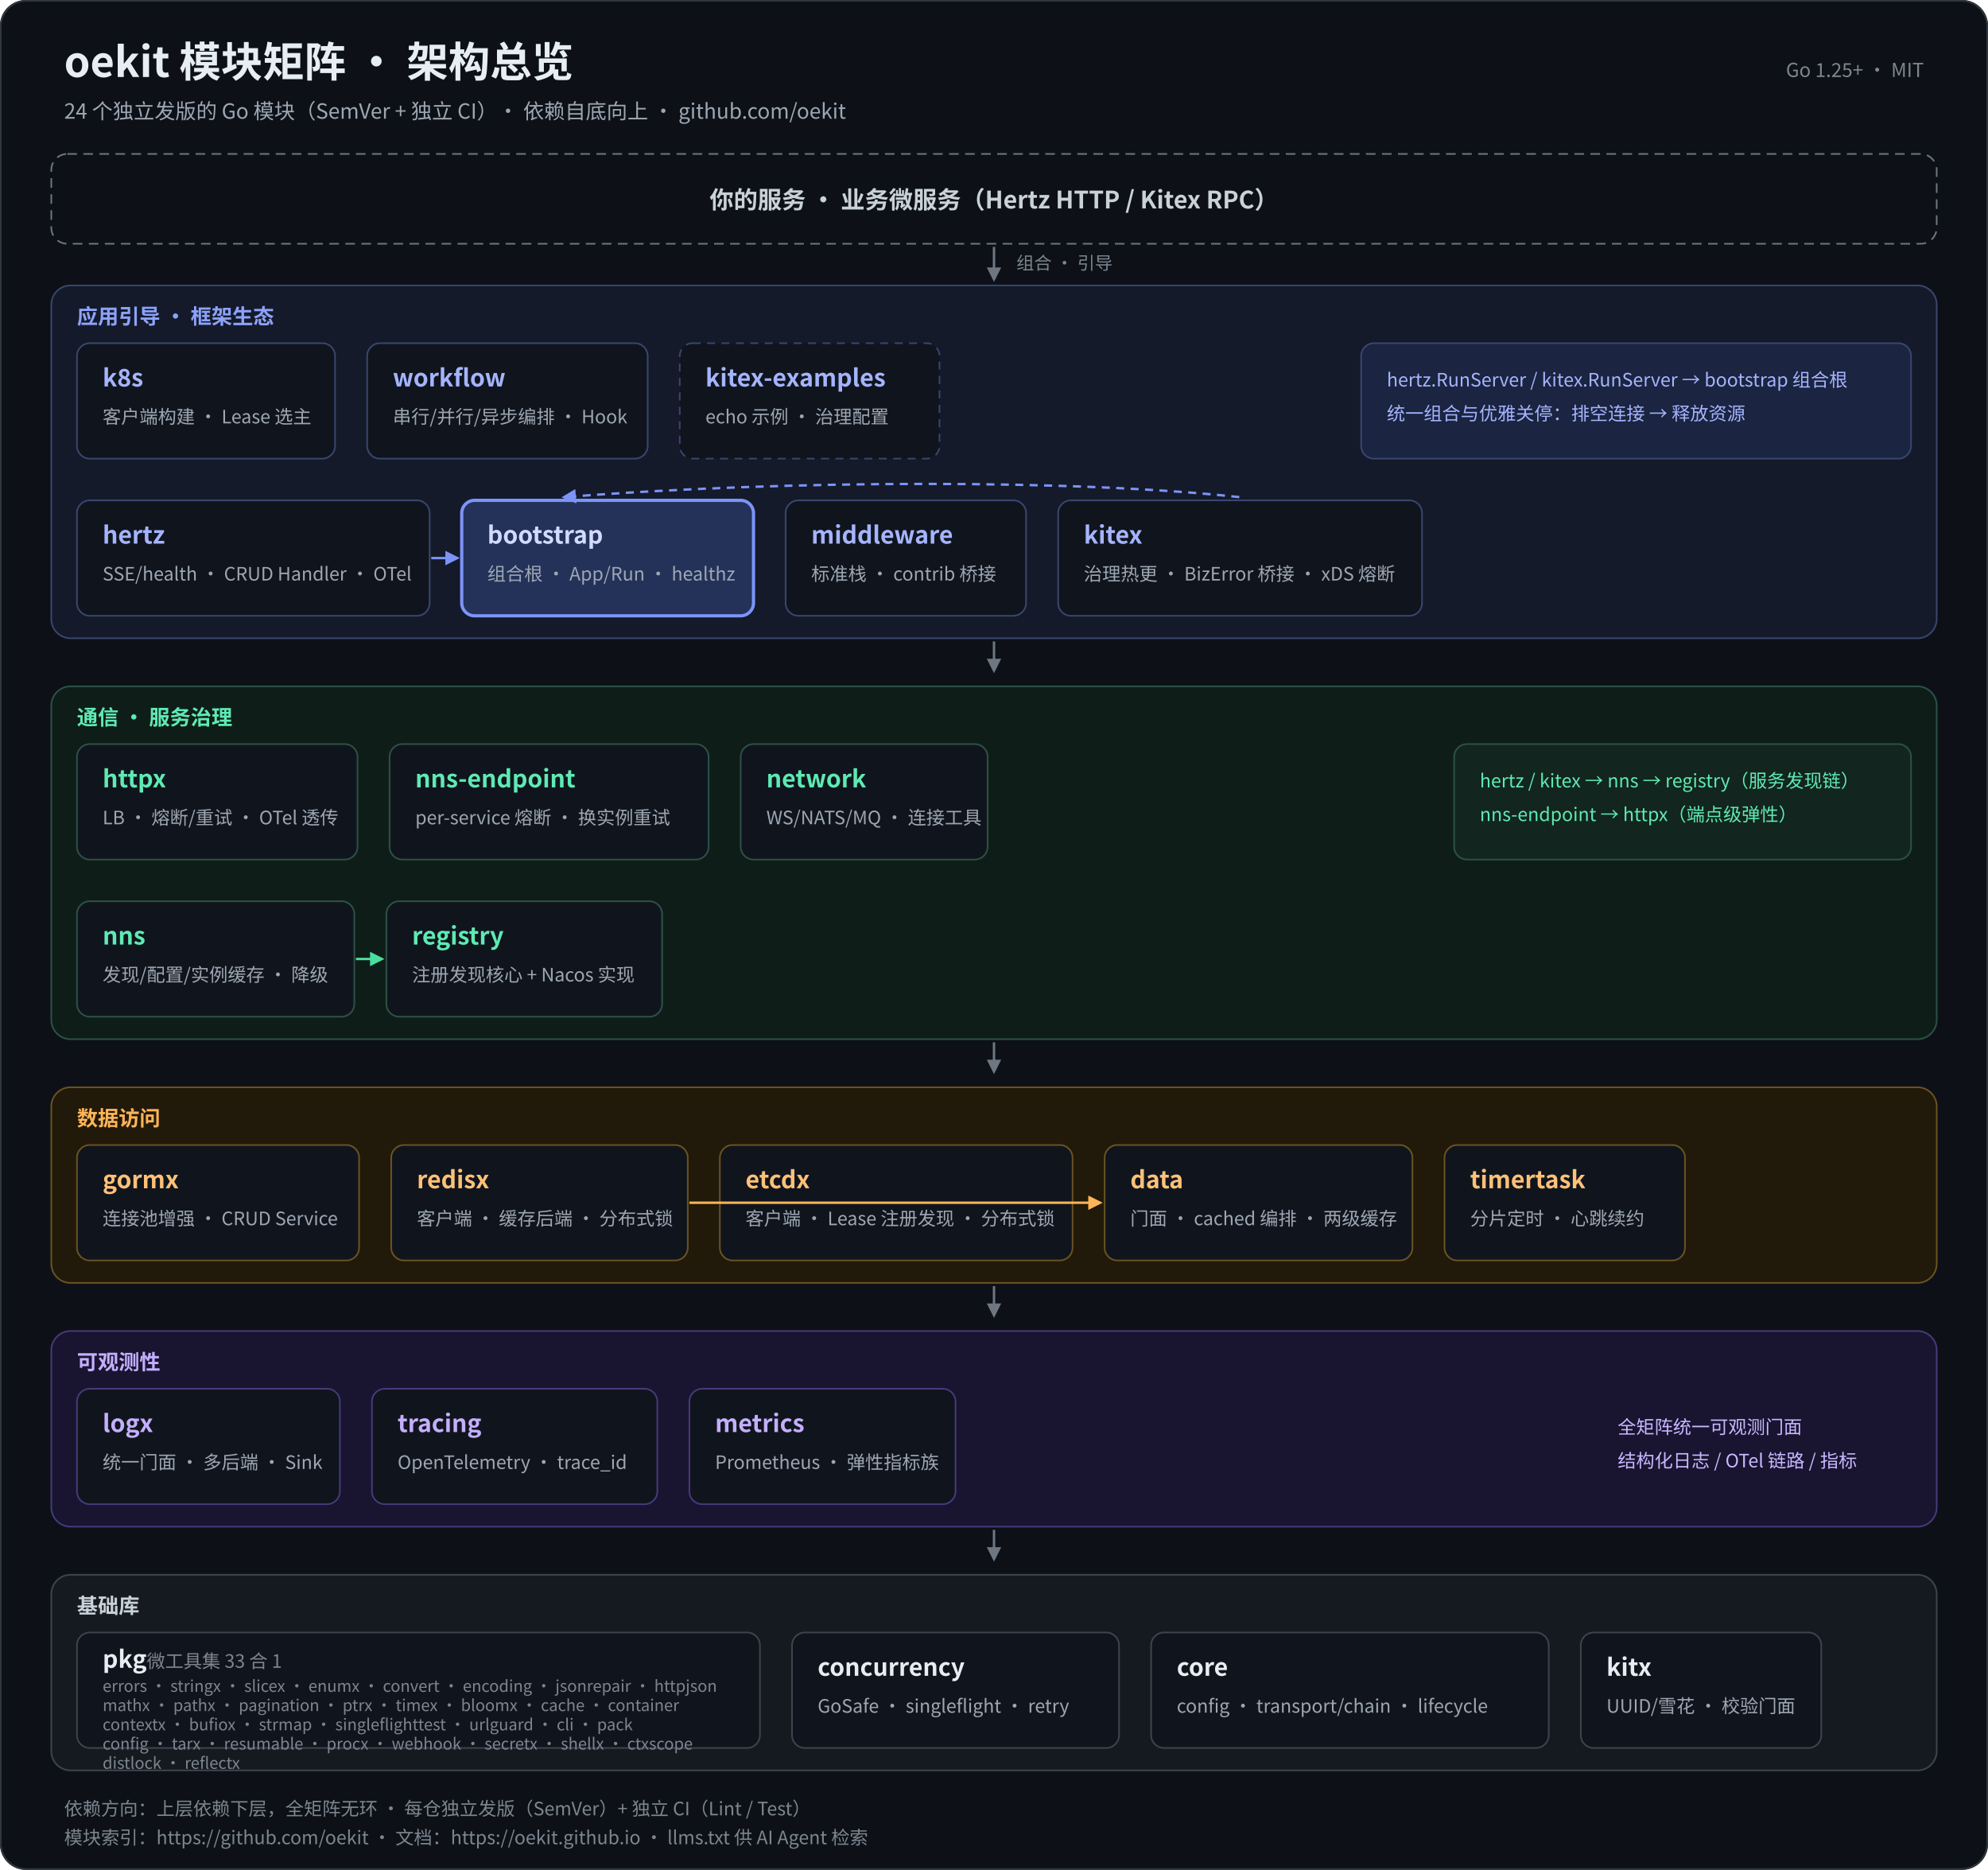
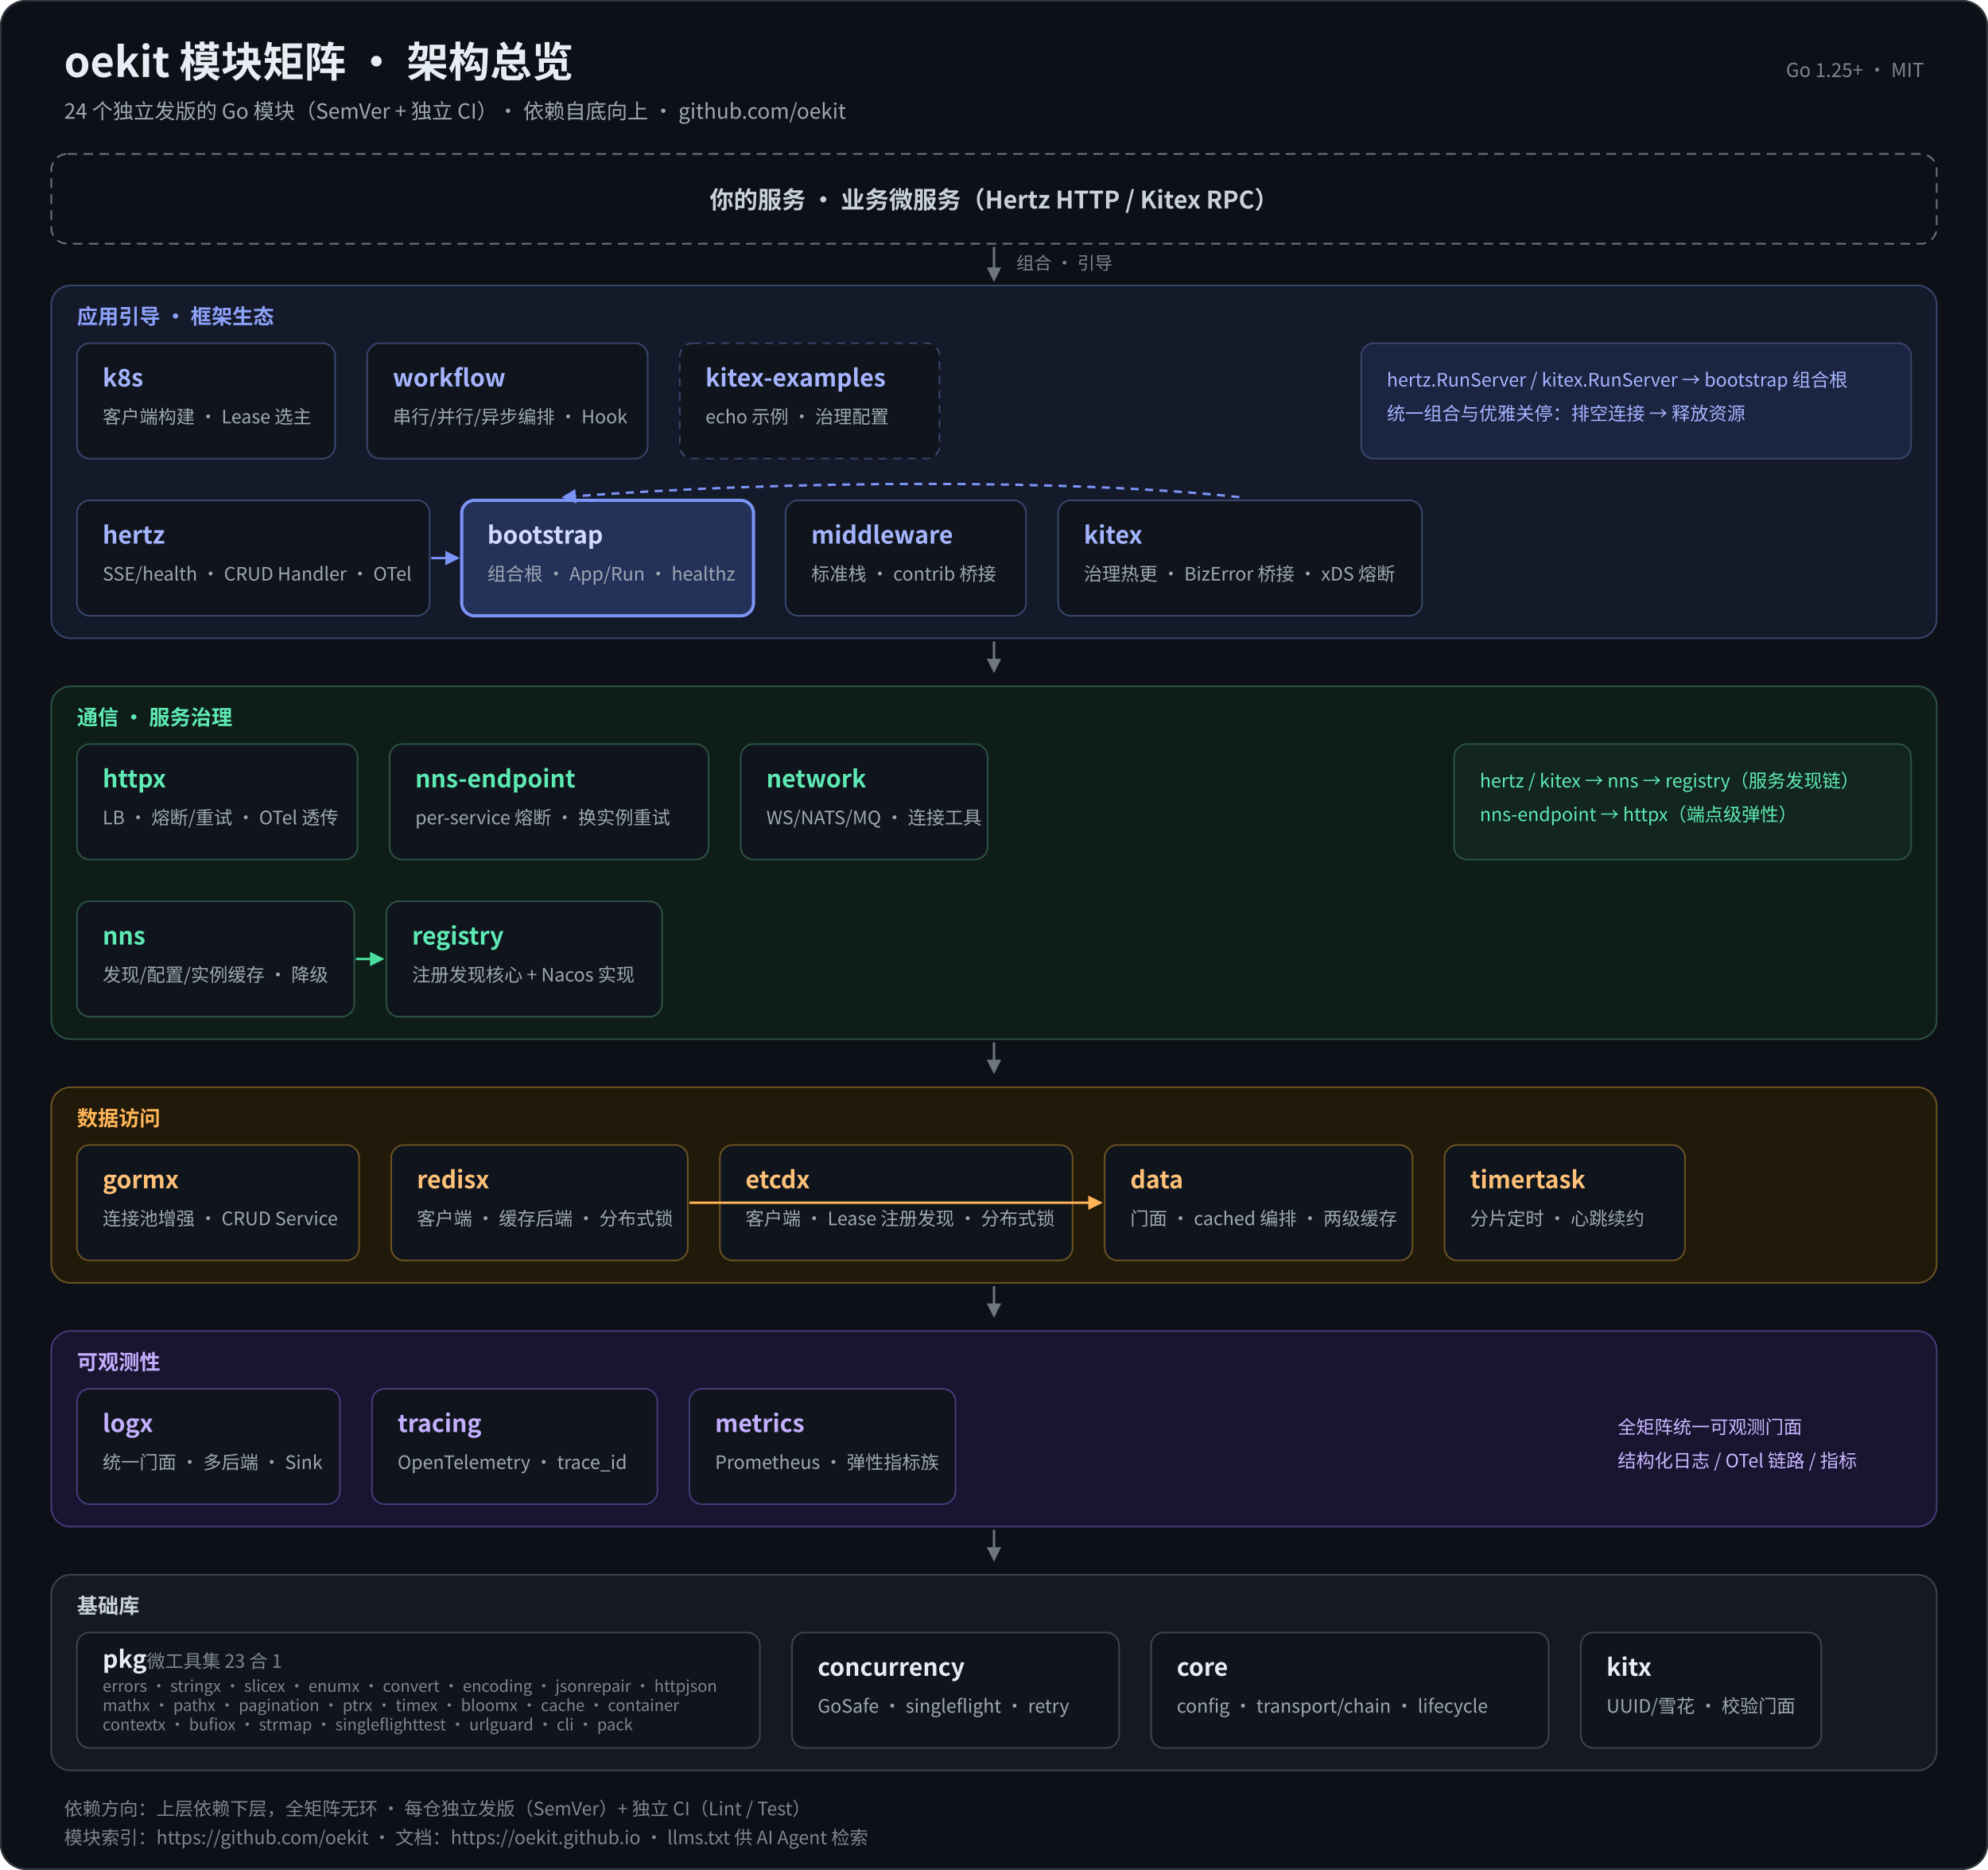
<svg xmlns="http://www.w3.org/2000/svg" width="1240" height="1166.0" viewBox="0 0 1240 1166.0" font-family="-apple-system, BlinkMacSystemFont, 'Segoe UI', 'PingFang SC', 'Hiragino Sans GB', 'Microsoft YaHei', 'Noto Sans CJK SC', sans-serif">
  <defs>
    <marker id="arr-gray" viewBox="0 0 10 10" refX="8" refY="5" markerWidth="6" markerHeight="6" orient="auto-start-reverse">
      <path d="M0 0 L10 5 L0 10 z" fill="#6E7681" />
    </marker>
    <marker id="arr-blue" viewBox="0 0 10 10" refX="8" refY="5" markerWidth="6" markerHeight="6" orient="auto-start-reverse">
      <path d="M0 0 L10 5 L0 10 z" fill="#7D94F7" />
    </marker>
    <marker id="arr-teal" viewBox="0 0 10 10" refX="8" refY="5" markerWidth="6" markerHeight="6" orient="auto-start-reverse">
      <path d="M0 0 L10 5 L0 10 z" fill="#4ADE9E" />
    </marker>
    <marker id="arr-amber" viewBox="0 0 10 10" refX="8" refY="5" markerWidth="6" markerHeight="6" orient="auto-start-reverse">
      <path d="M0 0 L10 5 L0 10 z" fill="#FFB558" />
    </marker>
  </defs>
  <rect x="0" y="0" width="1240" height="1166.0" rx="16" fill="#0D1117" />
  <rect x="0.5" y="0.5" width="1239" height="1165.0" rx="16" fill="none" stroke="#30363D" />
  <text x="40" y="48" font-size="26" font-weight="700" fill="#E6EDF3">oekit 模块矩阵 · 架构总览</text>
  <text x="40" y="74" font-size="13" fill="#9DA7B3">24 个独立发版的 Go 模块（SemVer + 独立 CI）· 依赖自底向上 · github.com/oekit</text>
  <text x="1200" y="48" font-size="12" fill="#7D8590" text-anchor="end">Go 1.25+ · MIT</text>
  <rect x="32" y="96" width="1176" height="56" rx="10" fill="#0D1117" stroke="#6E7681" stroke-dasharray="6 4" />
  <text x="620" y="130" font-size="15" font-weight="600" fill="#C9D1D9" text-anchor="middle">你的服务 · 业务微服务（Hertz HTTP / Kitex RPC）</text>
  <line x1="620" y1="154" x2="620" y2="174.0" stroke="#6E7681" stroke-width="1.5" marker-end="url(#arr-gray)" />
  <text x="634" y="168" font-size="11" fill="#7D8590">组合 · 引导</text>
  <rect x="32" y="178.0" width="1176" height="220" rx="12" fill="#141A29" stroke="#39466F" />
  <text x="48" y="202.0" font-size="13" font-weight="700" fill="#8DA2FB">应用引导 · 框架生态</text>
  <rect x="48" y="214" width="161" height="72" rx="8" fill="#10151D" stroke="#39466F" />
  <text x="64" y="241" font-size="15" font-weight="600" fill="#A5B4FF">k8s</text>
  <text x="64" y="264" font-size="11.5" fill="#9DA7B3">客户端构建 · Lease 选主</text>
  <rect x="229" y="214" width="175" height="72" rx="8" fill="#10151D" stroke="#39466F" />
  <text x="245" y="241" font-size="15" font-weight="600" fill="#A5B4FF">workflow</text>
  <text x="245" y="264" font-size="11.5" fill="#9DA7B3">串行/并行/异步编排 · Hook</text>
  <rect x="424" y="214" width="162" height="72" rx="8" fill="#10151D" stroke="#39466F" stroke-dasharray="5 4" />
  <text x="440" y="241" font-size="15" font-weight="600" fill="#A5B4FF">kitex-examples</text>
  <text x="440" y="264" font-size="11.5" fill="#9DA7B3">echo 示例 · 治理配置</text>
  <rect x="48" y="312" width="220" height="72" rx="8" fill="#10151D" stroke="#39466F" />
  <text x="64" y="339" font-size="15" font-weight="600" fill="#A5B4FF">hertz</text>
  <text x="64" y="362" font-size="11.5" fill="#9DA7B3">SSE/health · CRUD Handler · OTel</text>
  <rect x="288" y="312" width="182" height="72" rx="8" fill="#24325A" stroke="#7D94F7" stroke-width="2" />
  <text x="304" y="339" font-size="15" font-weight="700" fill="#D2DBFF">bootstrap</text>
  <text x="304" y="362" font-size="11.5" fill="#9DA7B3">组合根 · App/Run · healthz</text>
  <rect x="490" y="312" width="150" height="72" rx="8" fill="#10151D" stroke="#39466F" />
  <text x="506" y="339" font-size="15" font-weight="600" fill="#A5B4FF">middleware</text>
  <text x="506" y="362" font-size="11.5" fill="#9DA7B3">标准栈 · contrib 桥接</text>
  <rect x="660" y="312" width="227" height="72" rx="8" fill="#10151D" stroke="#39466F" />
  <text x="676" y="339" font-size="15" font-weight="600" fill="#A5B4FF">kitex</text>
  <text x="676" y="362" font-size="11.5" fill="#9DA7B3">治理热更 · BizError 桥接 · xDS 熔断</text>
  <rect x="849" y="214" width="343" height="72" rx="8" fill="#1B2440" stroke="#39466F" />
  <text x="865" y="241" font-size="11.5" fill="#A5B4FF">hertz.RunServer / kitex.RunServer → bootstrap 组合根</text>
  <text x="865" y="262" font-size="11.5" fill="#A5B4FF">统一组合与优雅关停：排空连接 → 释放资源</text>
  <line x1="620" y1="400" x2="620" y2="418" stroke="#6E7681" stroke-width="1.5" marker-end="url(#arr-gray)" />
  <rect x="32" y="428.0" width="1176" height="220" rx="12" fill="#0F1D18" stroke="#2B5245" />
  <text x="48" y="452.0" font-size="13" font-weight="700" fill="#5EEAB4">通信 · 服务治理</text>
  <rect x="48" y="464" width="175" height="72" rx="8" fill="#10151D" stroke="#2B5245" />
  <text x="64" y="491" font-size="15" font-weight="600" fill="#5EEAB4">httpx</text>
  <text x="64" y="514" font-size="11.5" fill="#9DA7B3">LB · 熔断/重试 · OTel 透传</text>
  <rect x="243" y="464" width="199" height="72" rx="8" fill="#10151D" stroke="#2B5245" />
  <text x="259" y="491" font-size="15" font-weight="600" fill="#5EEAB4">nns-endpoint</text>
  <text x="259" y="514" font-size="11.5" fill="#9DA7B3">per-service 熔断 · 换实例重试</text>
  <rect x="462" y="464" width="154" height="72" rx="8" fill="#10151D" stroke="#2B5245" />
  <text x="478" y="491" font-size="15" font-weight="600" fill="#5EEAB4">network</text>
  <text x="478" y="514" font-size="11.5" fill="#9DA7B3">WS/NATS/MQ · 连接工具</text>
  <rect x="48" y="562" width="173" height="72" rx="8" fill="#10151D" stroke="#2B5245" />
  <text x="64" y="589" font-size="15" font-weight="600" fill="#5EEAB4">nns</text>
  <text x="64" y="612" font-size="11.5" fill="#9DA7B3">发现/配置/实例缓存 · 降级</text>
  <rect x="241" y="562" width="172" height="72" rx="8" fill="#10151D" stroke="#2B5245" />
  <text x="257" y="589" font-size="15" font-weight="600" fill="#5EEAB4">registry</text>
  <text x="257" y="612" font-size="11.5" fill="#9DA7B3">注册发现核心 + Nacos 实现</text>
  <rect x="907" y="464" width="285" height="72" rx="8" fill="#12251E" stroke="#2B5245" />
  <text x="923" y="491" font-size="11.5" fill="#5EEAB4">hertz / kitex → nns → registry（服务发现链）</text>
  <text x="923" y="512" font-size="11.5" fill="#5EEAB4">nns-endpoint → httpx（端点级弹性）</text>
  <line x1="620" y1="650" x2="620" y2="668" stroke="#6E7681" stroke-width="1.5" marker-end="url(#arr-gray)" />
  <rect x="32" y="678.0" width="1176" height="122" rx="12" fill="#211909" stroke="#6B5222" />
  <text x="48" y="702.0" font-size="13" font-weight="700" fill="#FFB558">数据访问</text>
  <rect x="48" y="714" width="176" height="72" rx="8" fill="#10151D" stroke="#6B5222" />
  <text x="64" y="741" font-size="15" font-weight="600" fill="#FFC178">gormx</text>
  <text x="64" y="764" font-size="11.5" fill="#9DA7B3">连接池增强 · CRUD Service</text>
  <rect x="244" y="714" width="185" height="72" rx="8" fill="#10151D" stroke="#6B5222" />
  <text x="260" y="741" font-size="15" font-weight="600" fill="#FFC178">redisx</text>
  <text x="260" y="764" font-size="11.5" fill="#9DA7B3">客户端 · 缓存后端 · 分布式锁</text>
  <rect x="449" y="714" width="220" height="72" rx="8" fill="#10151D" stroke="#6B5222" />
  <text x="465" y="741" font-size="15" font-weight="600" fill="#FFC178">etcdx</text>
  <text x="465" y="764" font-size="11.5" fill="#9DA7B3">客户端 · Lease 注册发现 · 分布式锁</text>
  <rect x="689" y="714" width="192" height="72" rx="8" fill="#10151D" stroke="#6B5222" />
  <text x="705" y="741" font-size="15" font-weight="600" fill="#FFC178">data</text>
  <text x="705" y="764" font-size="11.5" fill="#9DA7B3">门面 · cached 编排 · 两级缓存</text>
  <rect x="901" y="714" width="150" height="72" rx="8" fill="#10151D" stroke="#6B5222" />
  <text x="917" y="741" font-size="15" font-weight="600" fill="#FFC178">timertask</text>
  <text x="917" y="764" font-size="11.5" fill="#9DA7B3">分片定时 · 心跳续约</text>
  <line x1="620" y1="802" x2="620" y2="820" stroke="#6E7681" stroke-width="1.5" marker-end="url(#arr-gray)" />
  <rect x="32" y="830.0" width="1176" height="122" rx="12" fill="#191430" stroke="#463A7A" />
  <text x="48" y="854.0" font-size="13" font-weight="700" fill="#C4AFFF">可观测性</text>
  <rect x="48" y="866" width="164" height="72" rx="8" fill="#10151D" stroke="#463A7A" />
  <text x="64" y="893" font-size="15" font-weight="600" fill="#C4AFFF">logx</text>
  <text x="64" y="916" font-size="11.5" fill="#9DA7B3">统一门面 · 多后端 · Sink</text>
  <rect x="232" y="866" width="178" height="72" rx="8" fill="#10151D" stroke="#463A7A" />
  <text x="248" y="893" font-size="15" font-weight="600" fill="#C4AFFF">tracing</text>
  <text x="248" y="916" font-size="11.5" fill="#9DA7B3">OpenTelemetry · trace_id</text>
  <rect x="430" y="866" width="166" height="72" rx="8" fill="#10151D" stroke="#463A7A" />
  <text x="446" y="893" font-size="15" font-weight="600" fill="#C4AFFF">metrics</text>
  <text x="446" y="916" font-size="11.5" fill="#9DA7B3">Prometheus · 弹性指标族</text>
  <text x="1009" y="894" font-size="11.5" fill="#C9B8FF">全矩阵统一可观测门面</text>
  <text x="1009" y="915" font-size="11.5" fill="#C9B8FF">结构化日志 / OTel 链路 / 指标</text>
  <line x1="620" y1="954" x2="620" y2="972" stroke="#6E7681" stroke-width="1.5" marker-end="url(#arr-gray)" />
  <rect x="32" y="982.0" width="1176" height="122" rx="12" fill="#151A20" stroke="#3D444D" />
  <text x="48" y="1006.0" font-size="13" font-weight="700" fill="#C9D1D9">基础库</text>
  <rect x="48" y="1018" width="426" height="72" rx="8" fill="#10151D" stroke="#3D444D" />
-   <text x="64" y="1040" font-size="15" font-weight="600" fill="#E6EDF3">pkg<tspan font-size="11.5" font-weight="400" fill="#7D8590"> 微工具集 33 合 1</tspan>
+   <text x="64" y="1040" font-size="15" font-weight="600" fill="#E6EDF3">pkg<tspan font-size="11.5" font-weight="400" fill="#7D8590"> 微工具集 23 合 1</tspan>
  </text>
  <text x="64" y="1055" font-size="10" fill="#7D8590">errors · stringx · slicex · enumx · convert · encoding · jsonrepair · httpjson</text>
  <text x="64" y="1067" font-size="10" fill="#7D8590">mathx · pathx · pagination · ptrx · timex · bloomx · cache · container</text>
  <text x="64" y="1079" font-size="10" fill="#7D8590">contextx · bufiox · strmap · singleflighttest · urlguard · cli · pack</text>
-   <text x="64" y="1091" font-size="10" fill="#7D8590">config · tarx · resumable · procx · webhook · secretx · shellx · ctxscope</text>
-   <text x="64" y="1103" font-size="10" fill="#7D8590">distlock · reflectx</text>
  <rect x="494" y="1018" width="204" height="72" rx="8" fill="#10151D" stroke="#3D444D" />
  <text x="510" y="1045" font-size="15" font-weight="600" fill="#E6EDF3">concurrency</text>
  <text x="510" y="1068" font-size="11.5" fill="#9DA7B3">GoSafe · singleflight · retry</text>
  <rect x="718" y="1018" width="248" height="72" rx="8" fill="#10151D" stroke="#3D444D" />
  <text x="734" y="1045" font-size="15" font-weight="600" fill="#E6EDF3">core</text>
  <text x="734" y="1068" font-size="11.5" fill="#9DA7B3">config · transport/chain · lifecycle</text>
  <rect x="986" y="1018" width="150" height="72" rx="8" fill="#10151D" stroke="#3D444D" />
  <text x="1002" y="1045" font-size="15" font-weight="600" fill="#E6EDF3">kitx</text>
  <text x="1002" y="1068" font-size="11.5" fill="#9DA7B3">UUID/雪花 · 校验门面</text>
  <line x1="269" y1="348" x2="285" y2="348" stroke="#7D94F7" stroke-width="1.5" marker-end="url(#arr-blue)" />
  <path d="M 773 310 C 673 299, 492 299, 352 310" fill="none" stroke="#7D94F7" stroke-width="1.5" stroke-dasharray="5 4" marker-end="url(#arr-blue)" />
  <line x1="222" y1="598" x2="238" y2="598" stroke="#4ADE9E" stroke-width="1.5" marker-end="url(#arr-teal)" />
  <line x1="430" y1="750" x2="686" y2="750" stroke="#FFB558" stroke-width="1.5" marker-end="url(#arr-amber)" />
  <text x="40" y="1132" font-size="11.5" fill="#7D8590">依赖方向：上层依赖下层，全矩阵无环 · 每仓独立发版（SemVer）+ 独立 CI（Lint / Test）</text>
  <text x="40" y="1150" font-size="11.5" fill="#7D8590">模块索引：https://github.com/oekit · 文档：https://oekit.github.io · llms.txt 供 AI Agent 检索</text>
</svg>
